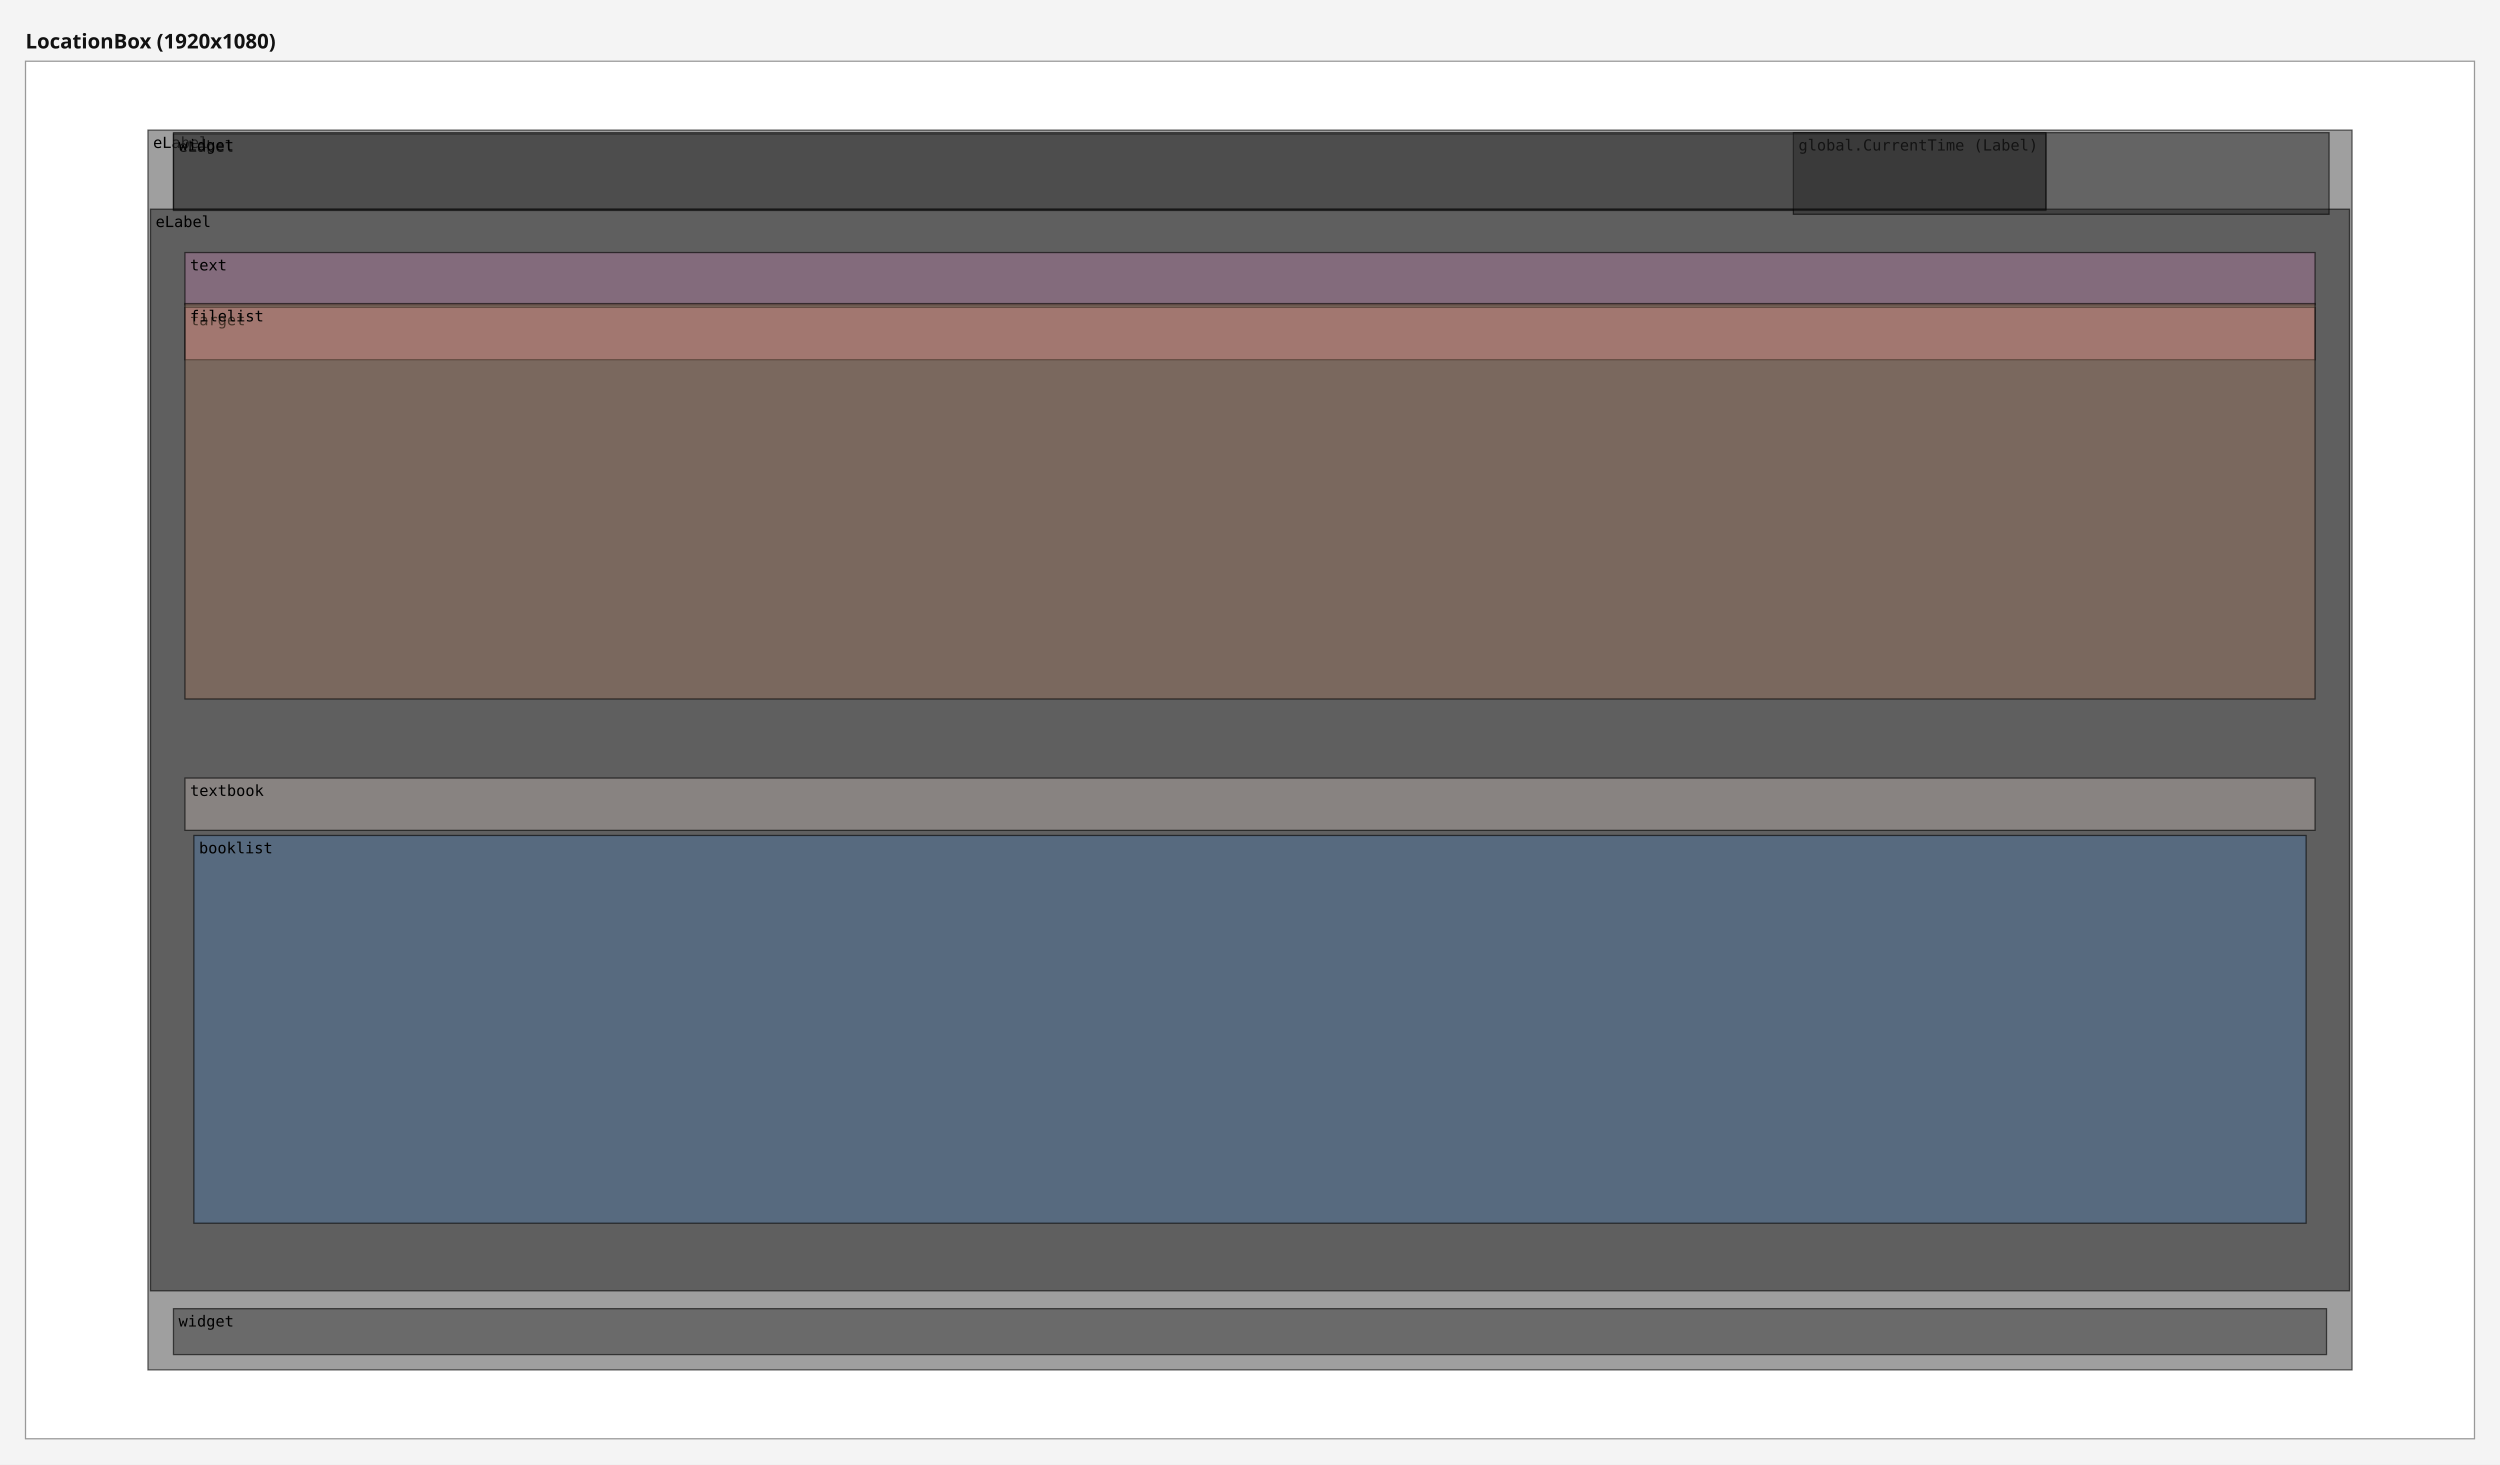
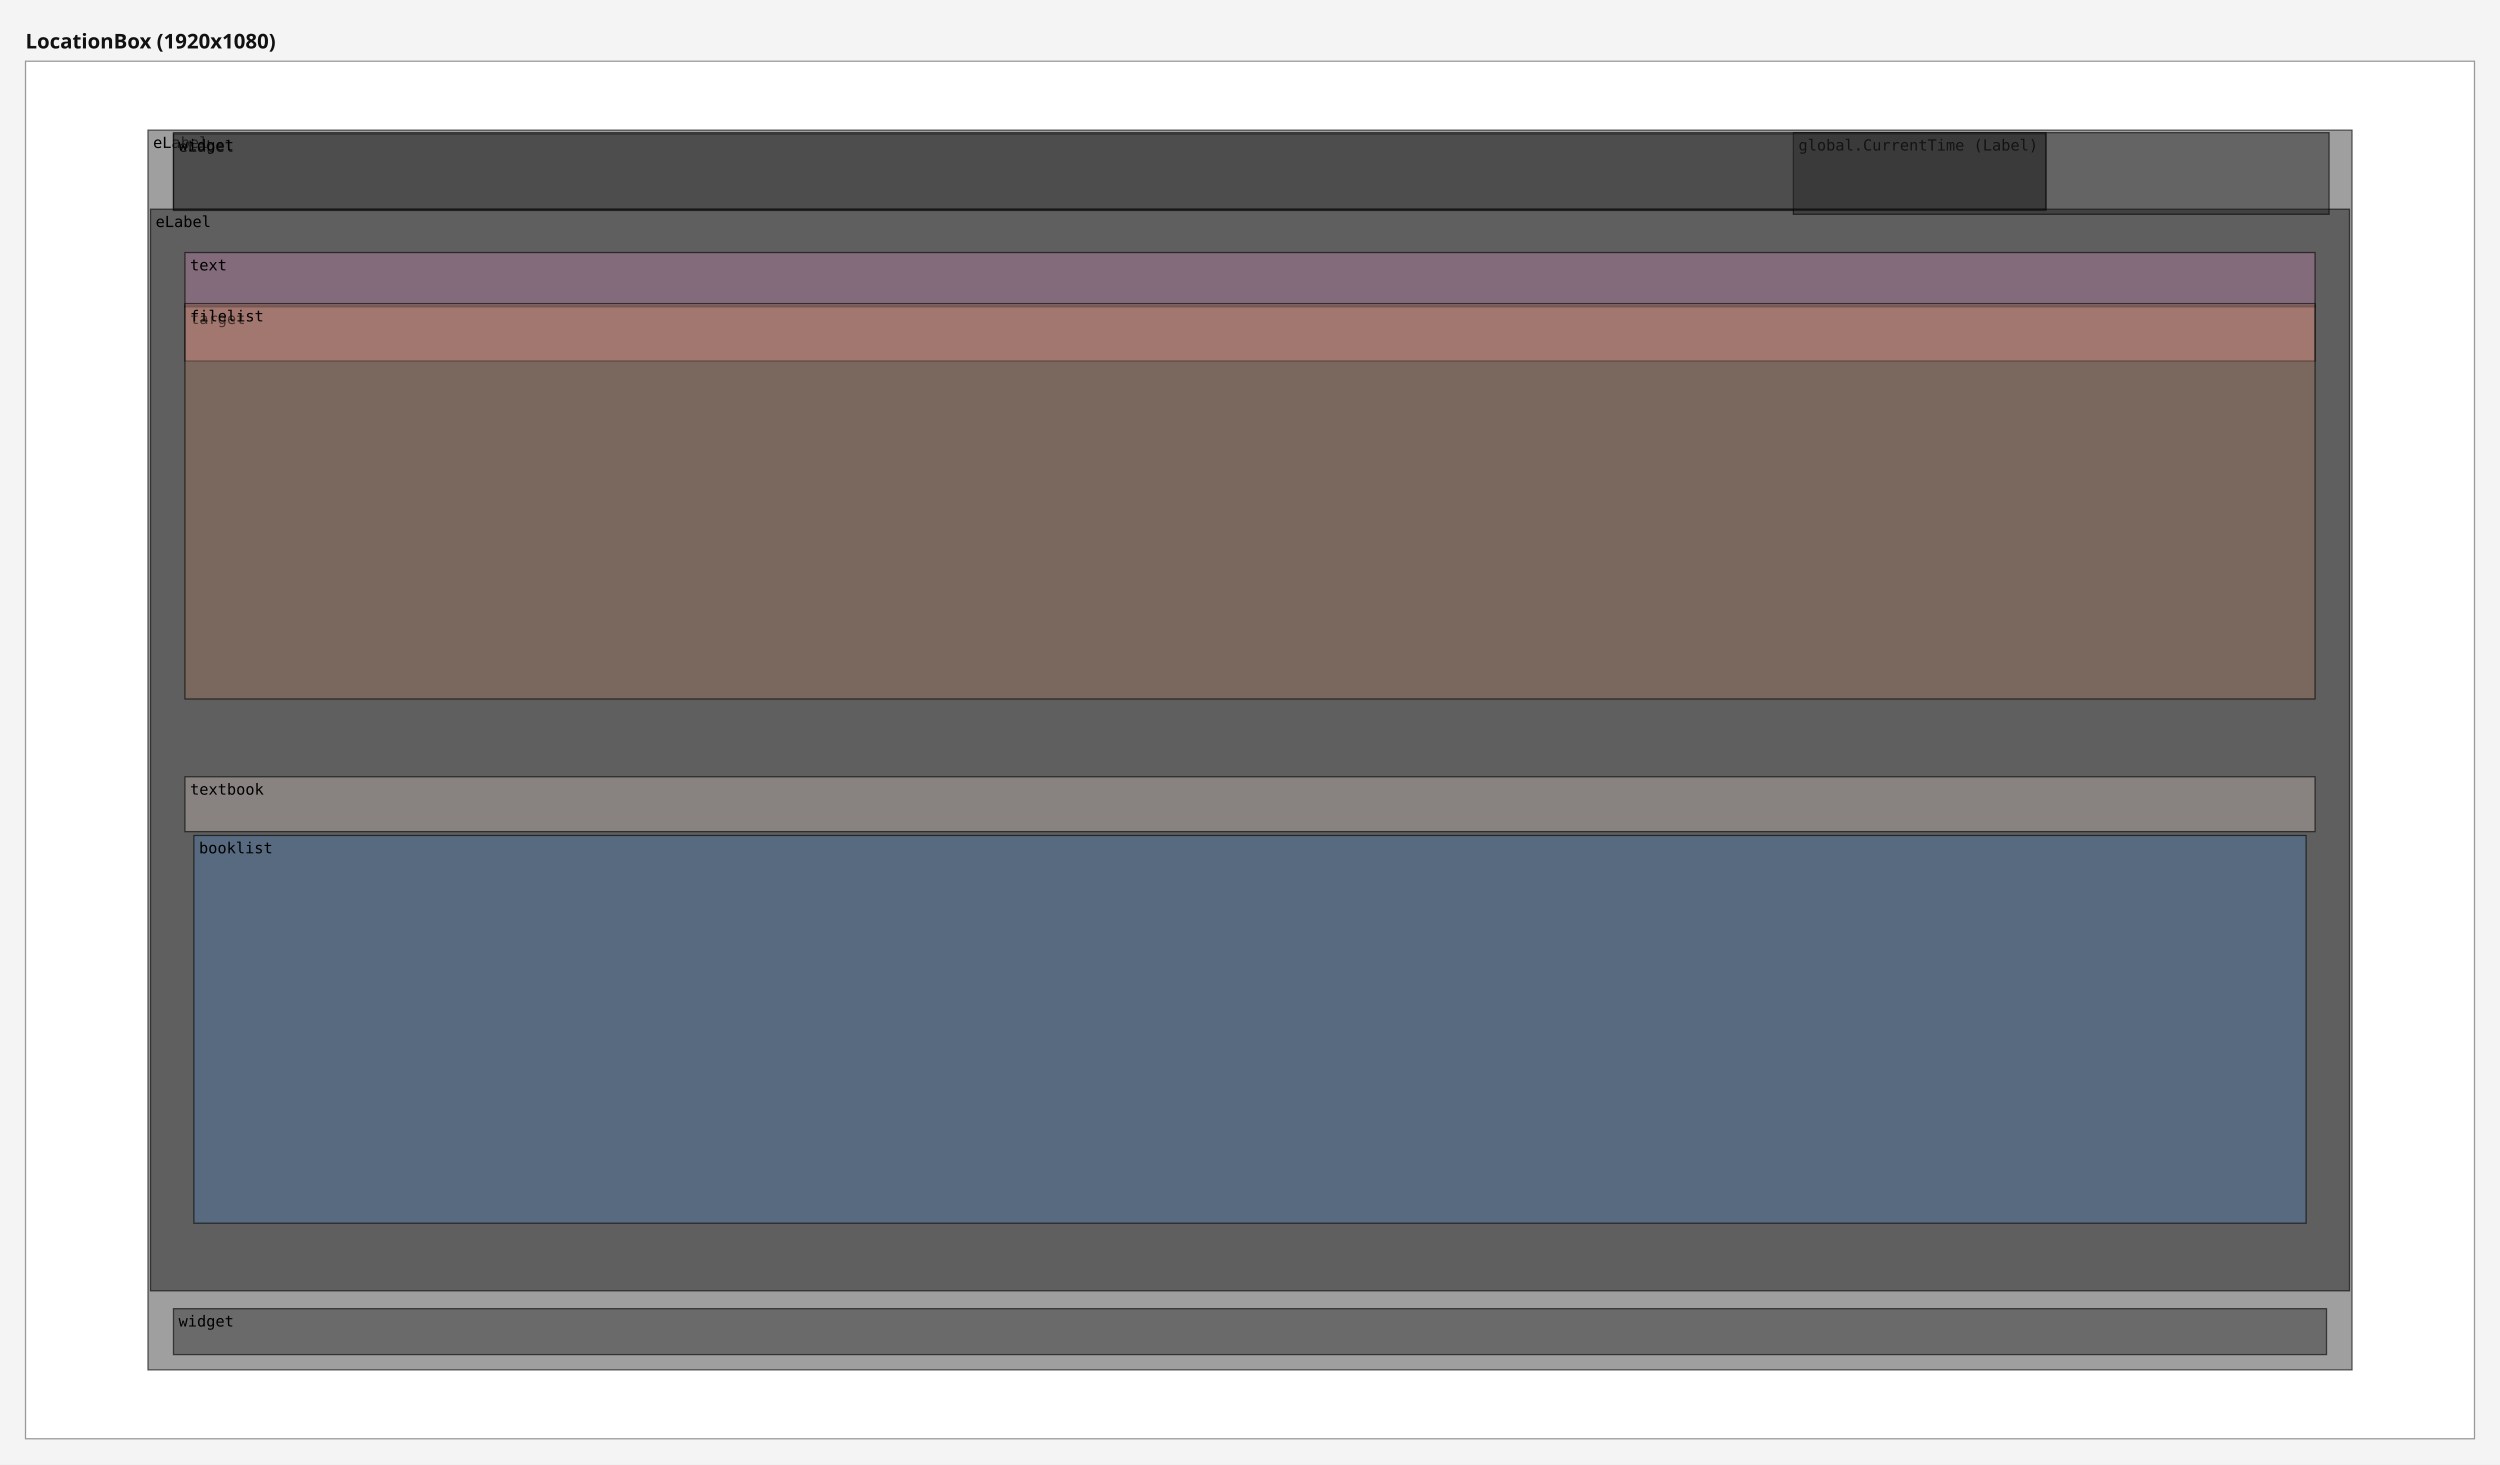
<svg xmlns="http://www.w3.org/2000/svg" width="1960" height="1148" viewBox="0 0 1960 1148">
  <rect x="0" y="0" width="1960" height="1148" fill="#f4f4f4" />
  <text x="20" y="38" font-family="sans-serif" font-size="16" font-weight="bold" fill="#111111">LocationBox (1920x1080)</text>
  <g data-screen="0" transform="translate(20,48)">
    <rect x="0" y="0" width="1920" height="1080" fill="#ffffff" stroke="#999999" stroke-width="1" />
    <g>
      <rect data-ref="0:0" x="96" y="54" width="1728" height="972" fill="#2c2c2c" fill-opacity="0.45" stroke="#000000" stroke-opacity="0.6" stroke-width="1" />
      <text x="100" y="68" font-family="monospace" font-size="12" fill="#000000">eLabel</text>
    </g>
    <g>
      <rect data-ref="0:1" x="98" y="116" width="1724" height="848" fill="#121212" fill-opacity="0.45" stroke="#000000" stroke-opacity="0.6" stroke-width="1" />
      <text x="102" y="130" font-family="monospace" font-size="12" fill="#000000">eLabel</text>
    </g>
    <g>
-       <rect data-ref="0:6" x="125" y="150" width="1670" height="41" fill="#b07aa1" fill-opacity="0.45" stroke="#000000" stroke-opacity="0.6" stroke-width="1" />
+       <rect data-ref="0:6" x="125" y="150" width="1670" height="43" fill="#b07aa1" fill-opacity="0.45" stroke="#000000" stroke-opacity="0.6" stroke-width="1" />
      <text x="129" y="164" font-family="monospace" font-size="12" fill="#000000">text</text>
    </g>
    <g>
-       <rect data-ref="0:7" x="125" y="193" width="1670" height="41" fill="#ff9da7" fill-opacity="0.45" stroke="#000000" stroke-opacity="0.6" stroke-width="1" />
-       <text x="129" y="207" font-family="monospace" font-size="12" fill="#000000">target</text>
+       <rect data-ref="0:7" x="125" y="192" width="1670" height="43" fill="#ff9da7" fill-opacity="0.45" stroke="#000000" stroke-opacity="0.6" stroke-width="1" />
+       <text x="129" y="206" font-family="monospace" font-size="12" fill="#000000">target</text>
    </g>
    <g>
-       <rect data-ref="0:9" x="125" y="562" width="1670" height="41" fill="#bab0ac" fill-opacity="0.45" stroke="#000000" stroke-opacity="0.6" stroke-width="1" />
-       <text x="129" y="576" font-family="monospace" font-size="12" fill="#000000">textbook</text>
+       <rect data-ref="0:9" x="125" y="561" width="1670" height="43" fill="#bab0ac" fill-opacity="0.45" stroke="#000000" stroke-opacity="0.6" stroke-width="1" />
+       <text x="129" y="575" font-family="monospace" font-size="12" fill="#000000">textbook</text>
    </g>
    <g>
      <rect data-ref="0:8" x="125" y="190" width="1670" height="310" fill="#9c755f" fill-opacity="0.45" stroke="#000000" stroke-opacity="0.6" stroke-width="1" />
      <text x="129" y="204" font-family="monospace" font-size="12" fill="#000000">filelist</text>
    </g>
    <g>
      <rect data-ref="0:10" x="132" y="607" width="1656" height="304" fill="#4e79a7" fill-opacity="0.45" stroke="#000000" stroke-opacity="0.6" stroke-width="1" />
      <text x="136" y="621" font-family="monospace" font-size="12" fill="#000000">booklist</text>
    </g>
    <g>
      <rect data-ref="0:2" x="116" y="978" width="1688" height="36" fill="#2c2c2c" fill-opacity="0.45" stroke="#000000" stroke-opacity="0.6" stroke-width="1" />
      <text x="120" y="992" font-family="monospace" font-size="12" fill="#000000">widget</text>
    </g>
    <g>
      <rect data-ref="0:4" x="116" y="57" width="1468" height="60" fill="#2c2c2c" fill-opacity="0.45" stroke="#000000" stroke-opacity="0.6" stroke-width="1" />
      <text x="120" y="71" font-family="monospace" font-size="12" fill="#000000">eLabel</text>
    </g>
    <g>
      <rect data-ref="0:3" x="1386" y="56" width="420" height="64" fill="#1d1d1d" fill-opacity="0.45" stroke="#000000" stroke-opacity="0.6" stroke-width="1" />
      <text x="1390" y="70" font-family="monospace" font-size="12" fill="#000000">global.CurrentTime (Label)</text>
    </g>
    <g>
      <rect data-ref="0:5" x="116" y="56" width="1468" height="60" fill="#2c2c2c" fill-opacity="0.45" stroke="#000000" stroke-opacity="0.6" stroke-width="1" />
      <text x="120" y="70" font-family="monospace" font-size="12" fill="#000000">widget</text>
    </g>
  </g>
</svg>
